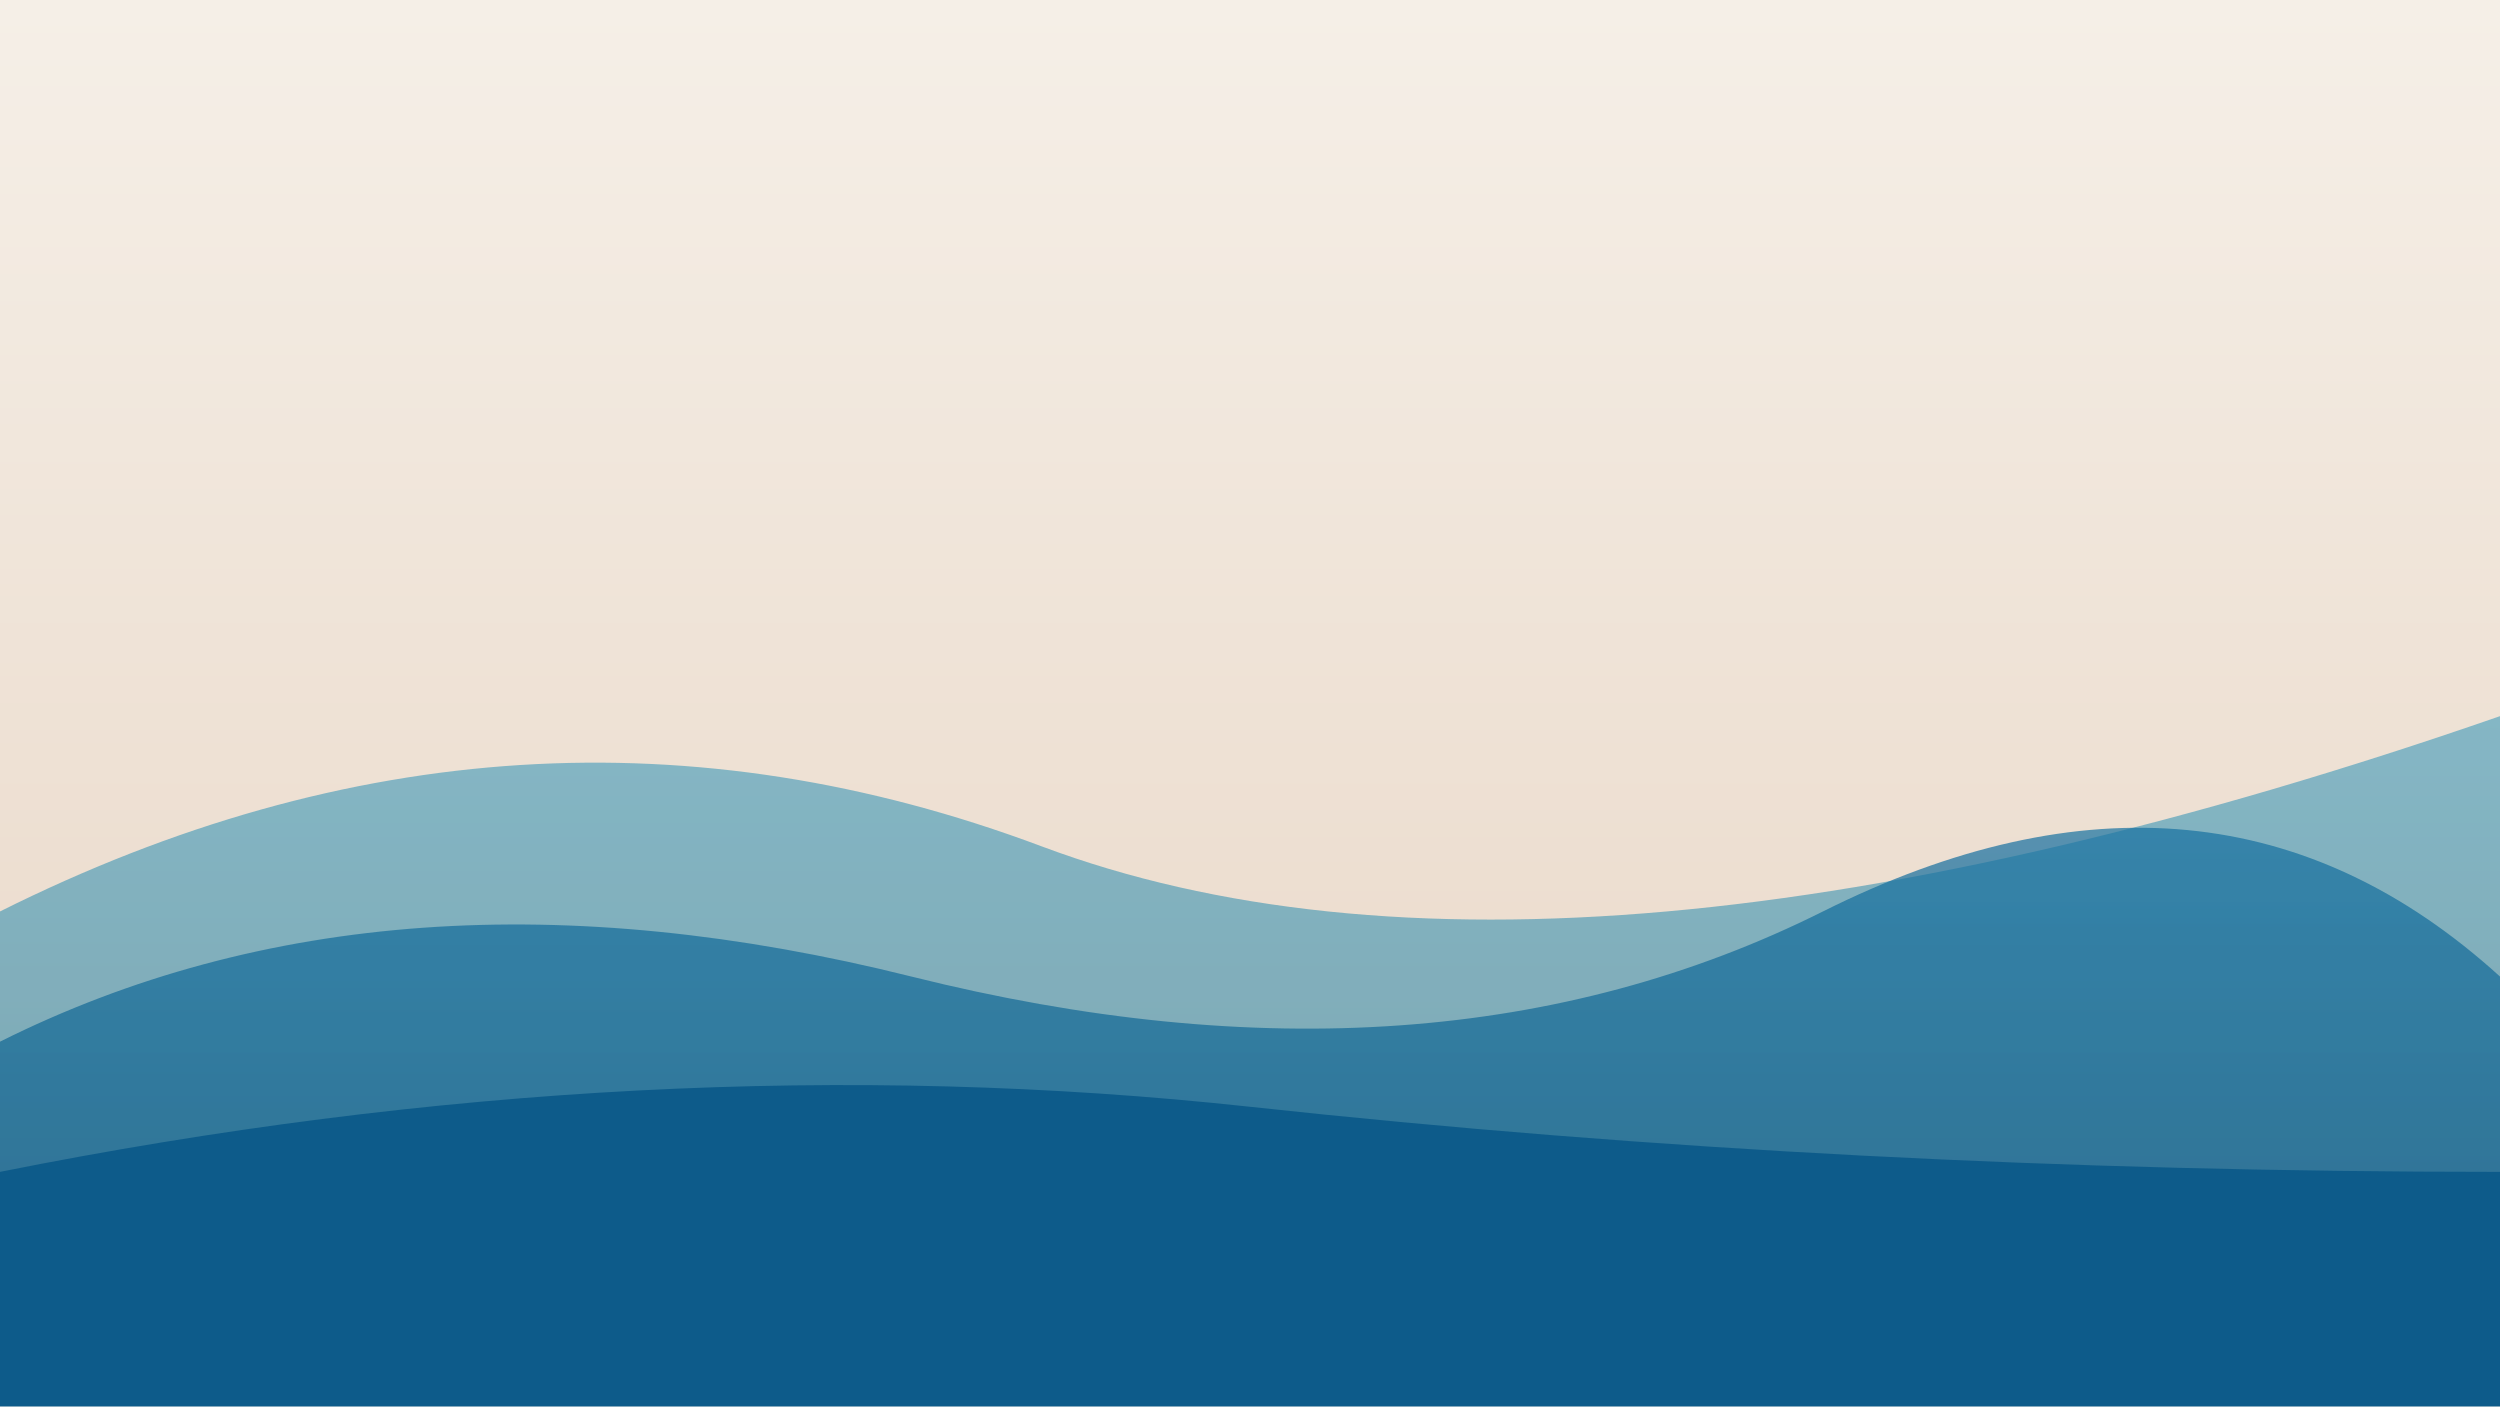
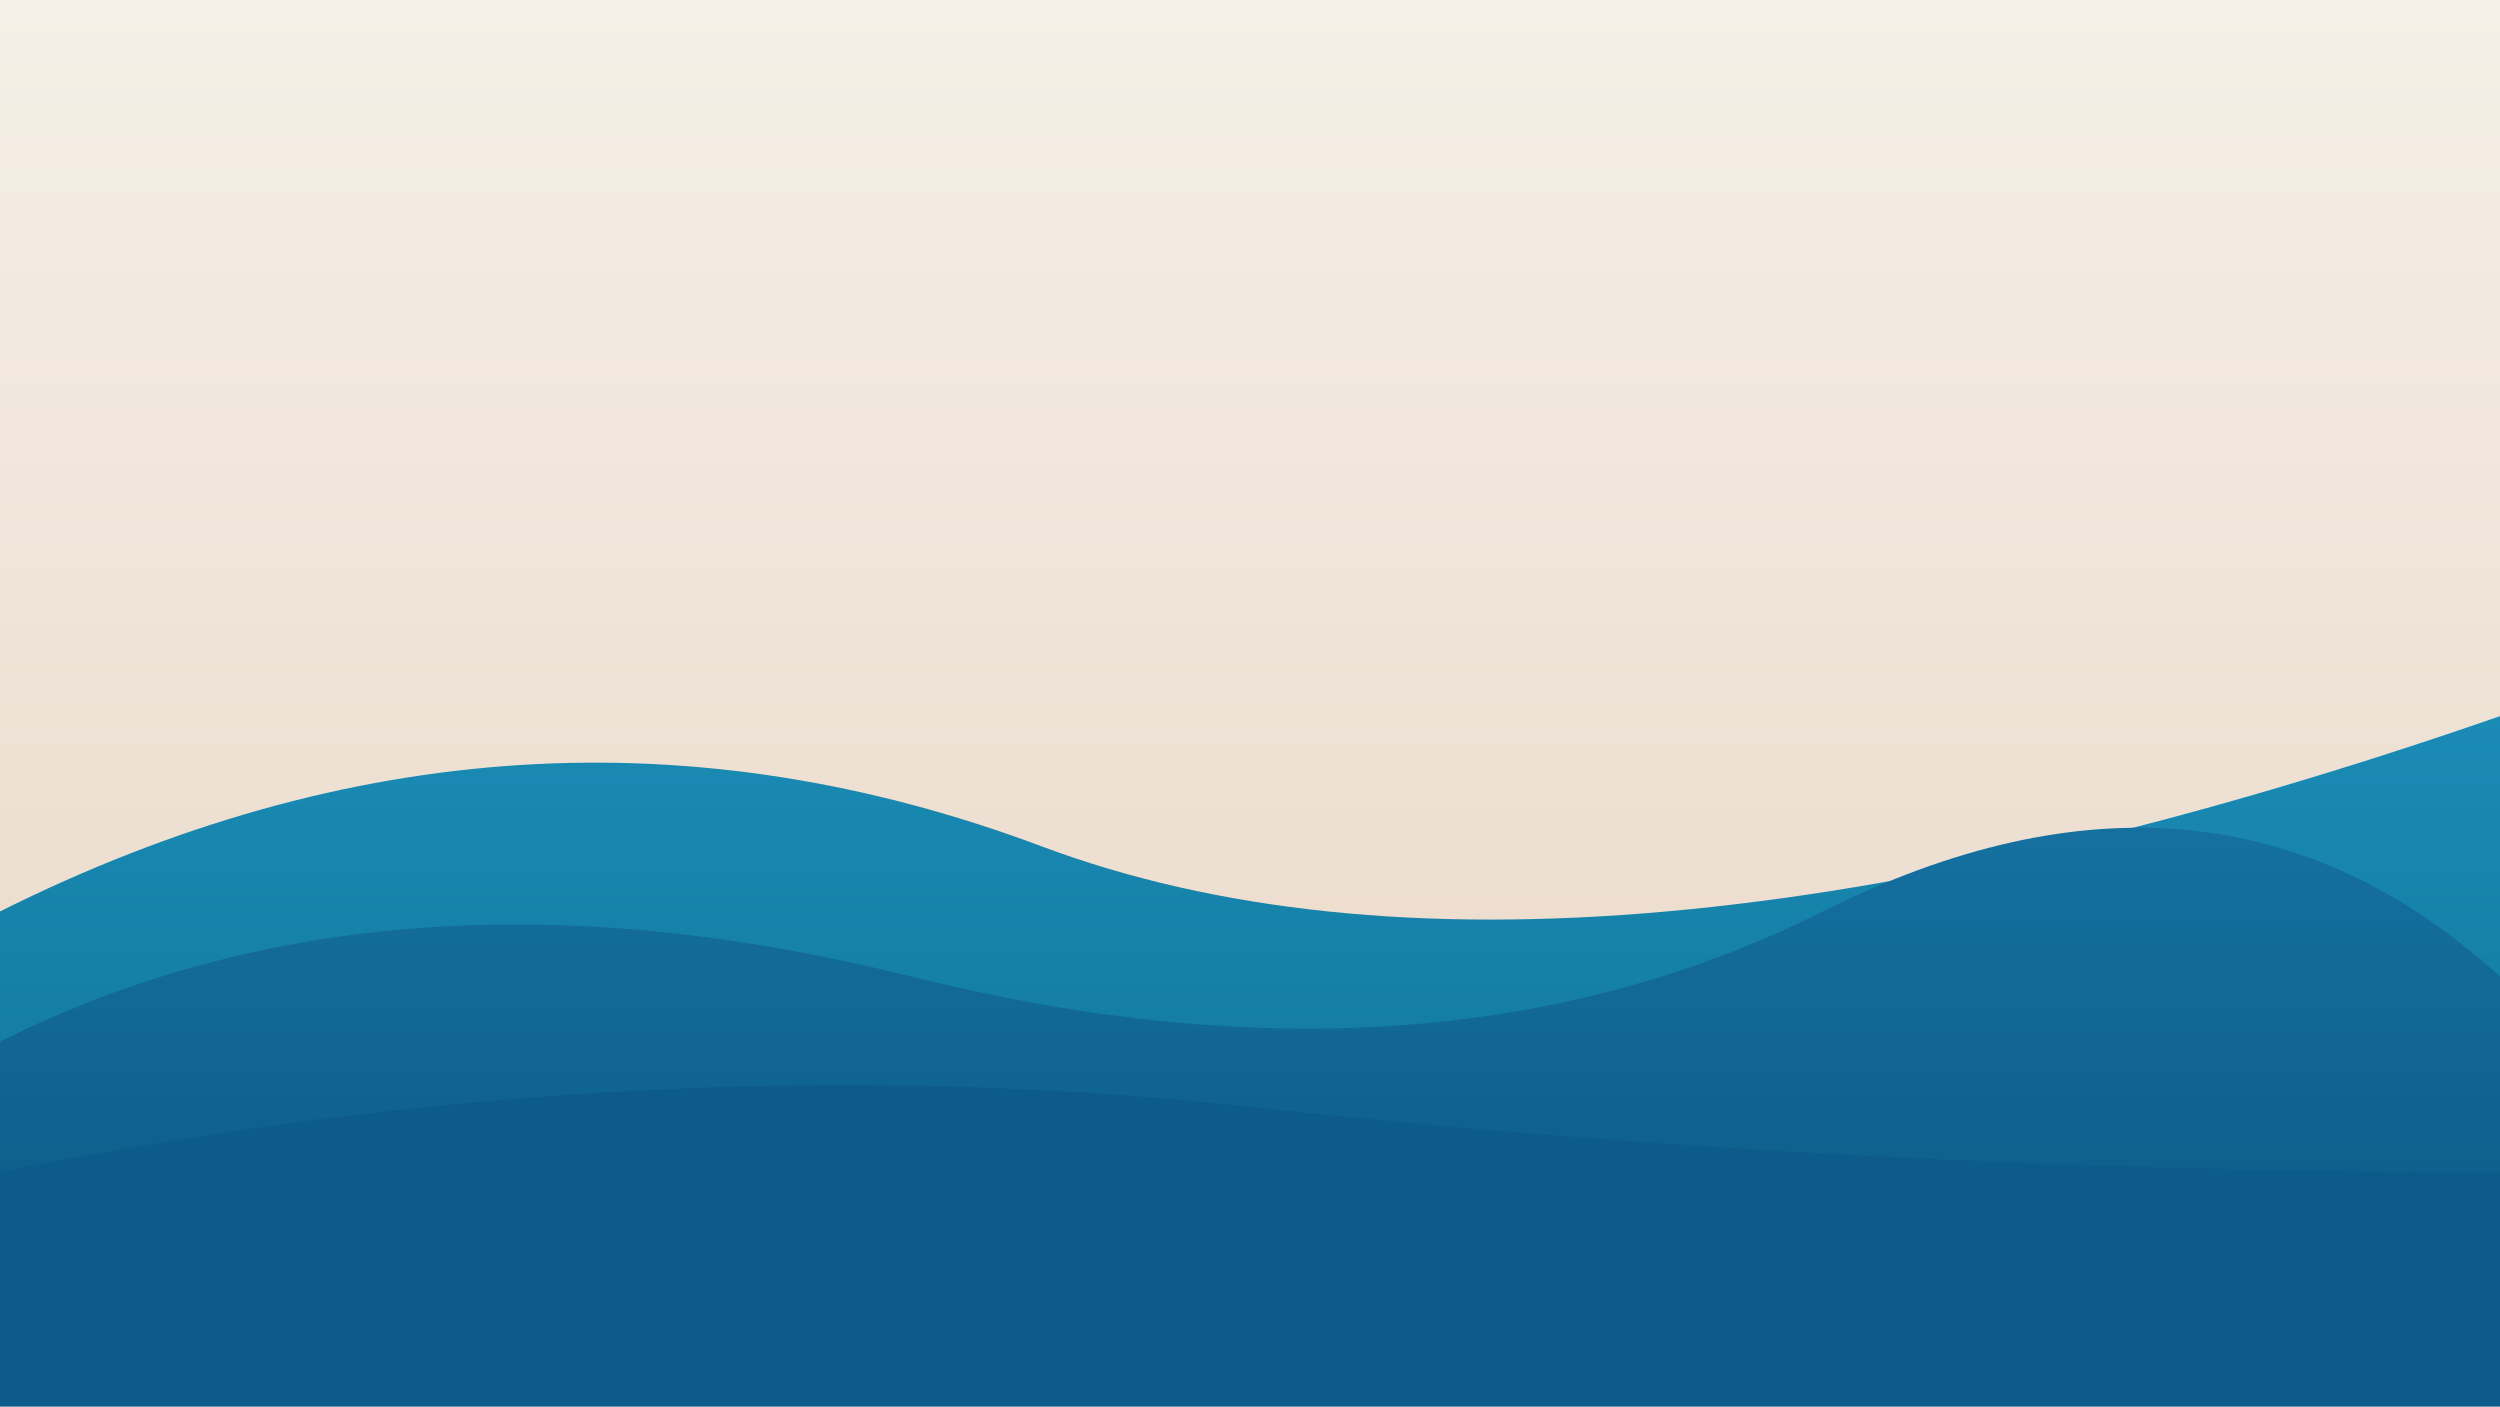
<svg xmlns="http://www.w3.org/2000/svg" width="1920" height="1080" viewBox="0 0 1920 1080">
  <defs>
    <linearGradient id="skyGradient" x1="0%" y1="0%" x2="0%" y2="100%">
      <stop offset="0%" style="stop-color:#F5EFE7;stop-opacity:1" />
      <stop offset="100%" style="stop-color:#E8D5C4;stop-opacity:1" />
    </linearGradient>
    <linearGradient id="hillGradient1" x1="0%" y1="0%" x2="0%" y2="100%">
      <stop offset="0%" style="stop-color:#1A8BB5;stop-opacity:1" />
      <stop offset="100%" style="stop-color:#0D6E92;stop-opacity:1" />
    </linearGradient>
    <linearGradient id="hillGradient2" x1="0%" y1="0%" x2="0%" y2="100%">
      <stop offset="0%" style="stop-color:#1570A0;stop-opacity:1" />
      <stop offset="100%" style="stop-color:#0A5580;stop-opacity:1" />
    </linearGradient>
  </defs>
  <rect width="1920" height="1080" fill="url(#skyGradient)" />
-   <path d="M0 700 Q400 500 800 650 T1920 550 L1920 1080 L0 1080 Z" fill="url(#hillGradient1)" opacity="0.5" />
-   <path d="M0 800 Q300 650 700 750 T1400 700 T1920 750 L1920 1080 L0 1080 Z" fill="url(#hillGradient2)" opacity="0.7" />
+   <path d="M0 700 Q400 500 800 650 T1920 550 L1920 1080 L0 1080 Z" fill="url(#hillGradient1)" />
+   <path d="M0 800 Q300 650 700 750 T1400 700 T1920 750 L1920 1080 L0 1080 Z" fill="url(#hillGradient2)" />
  <path d="M0 900 Q500 800 960 850 T1920 900 L1920 1080 L0 1080 Z" fill="#0D5B8A" />
</svg>
